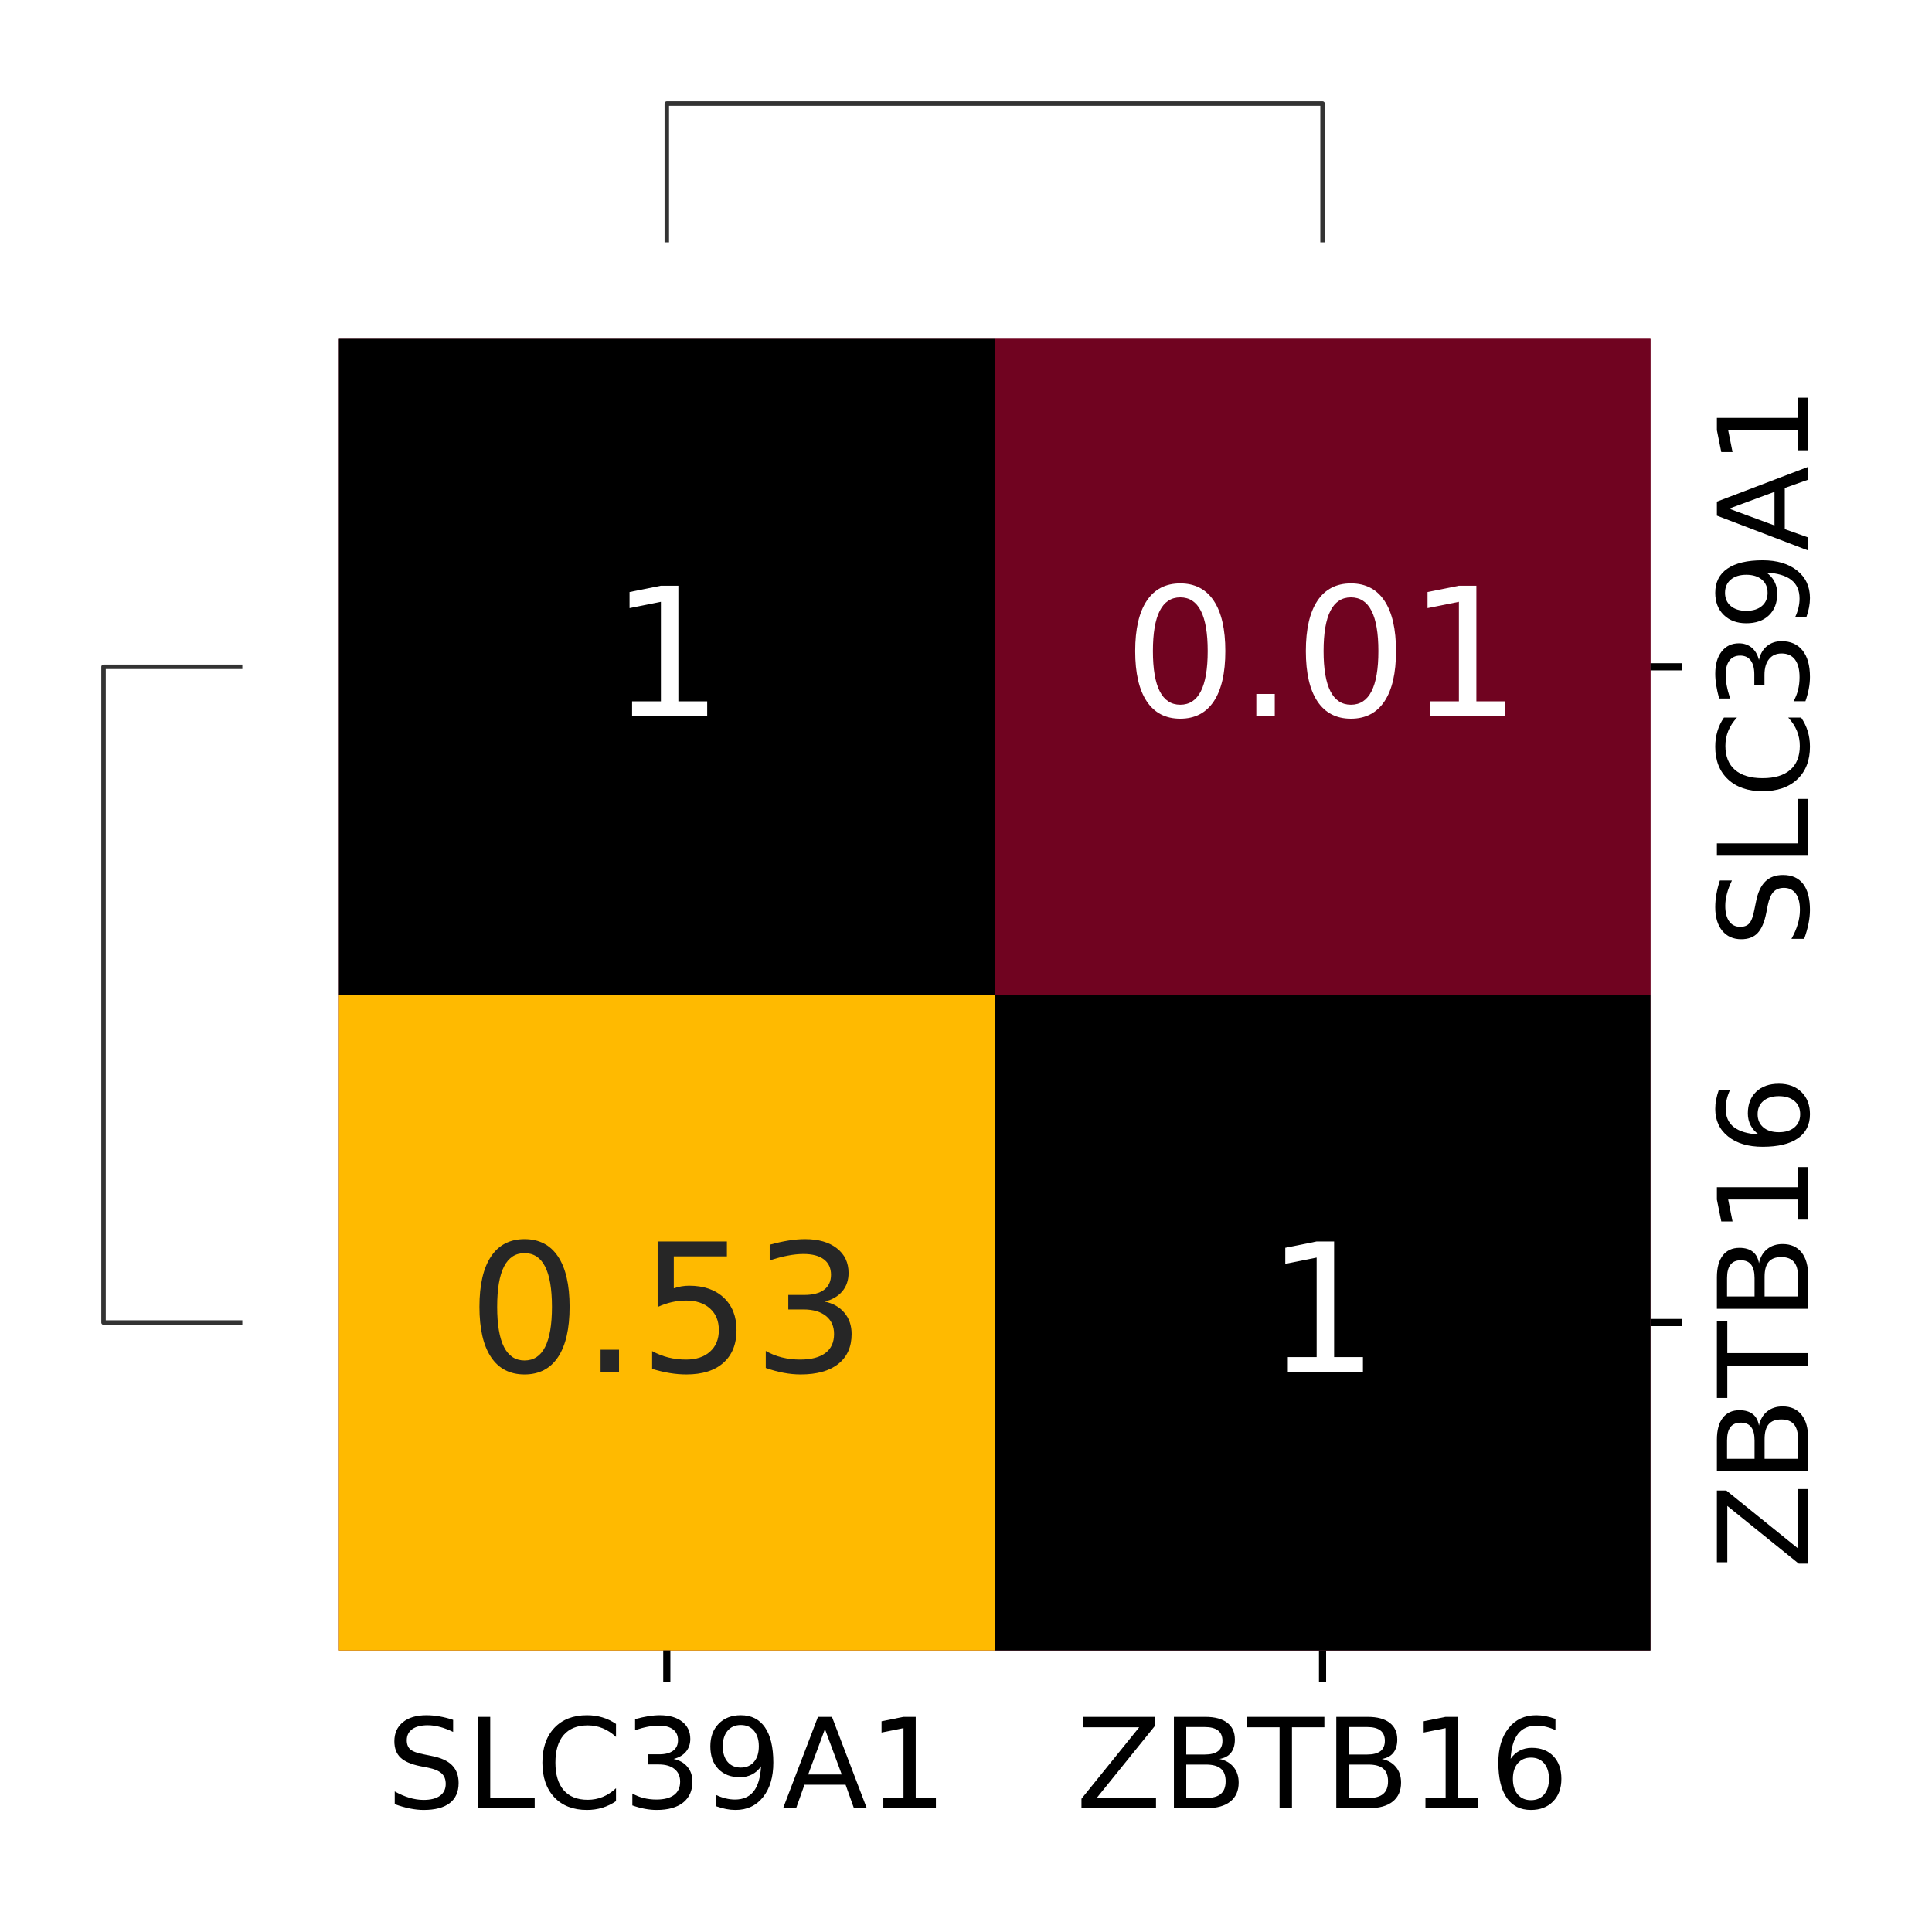
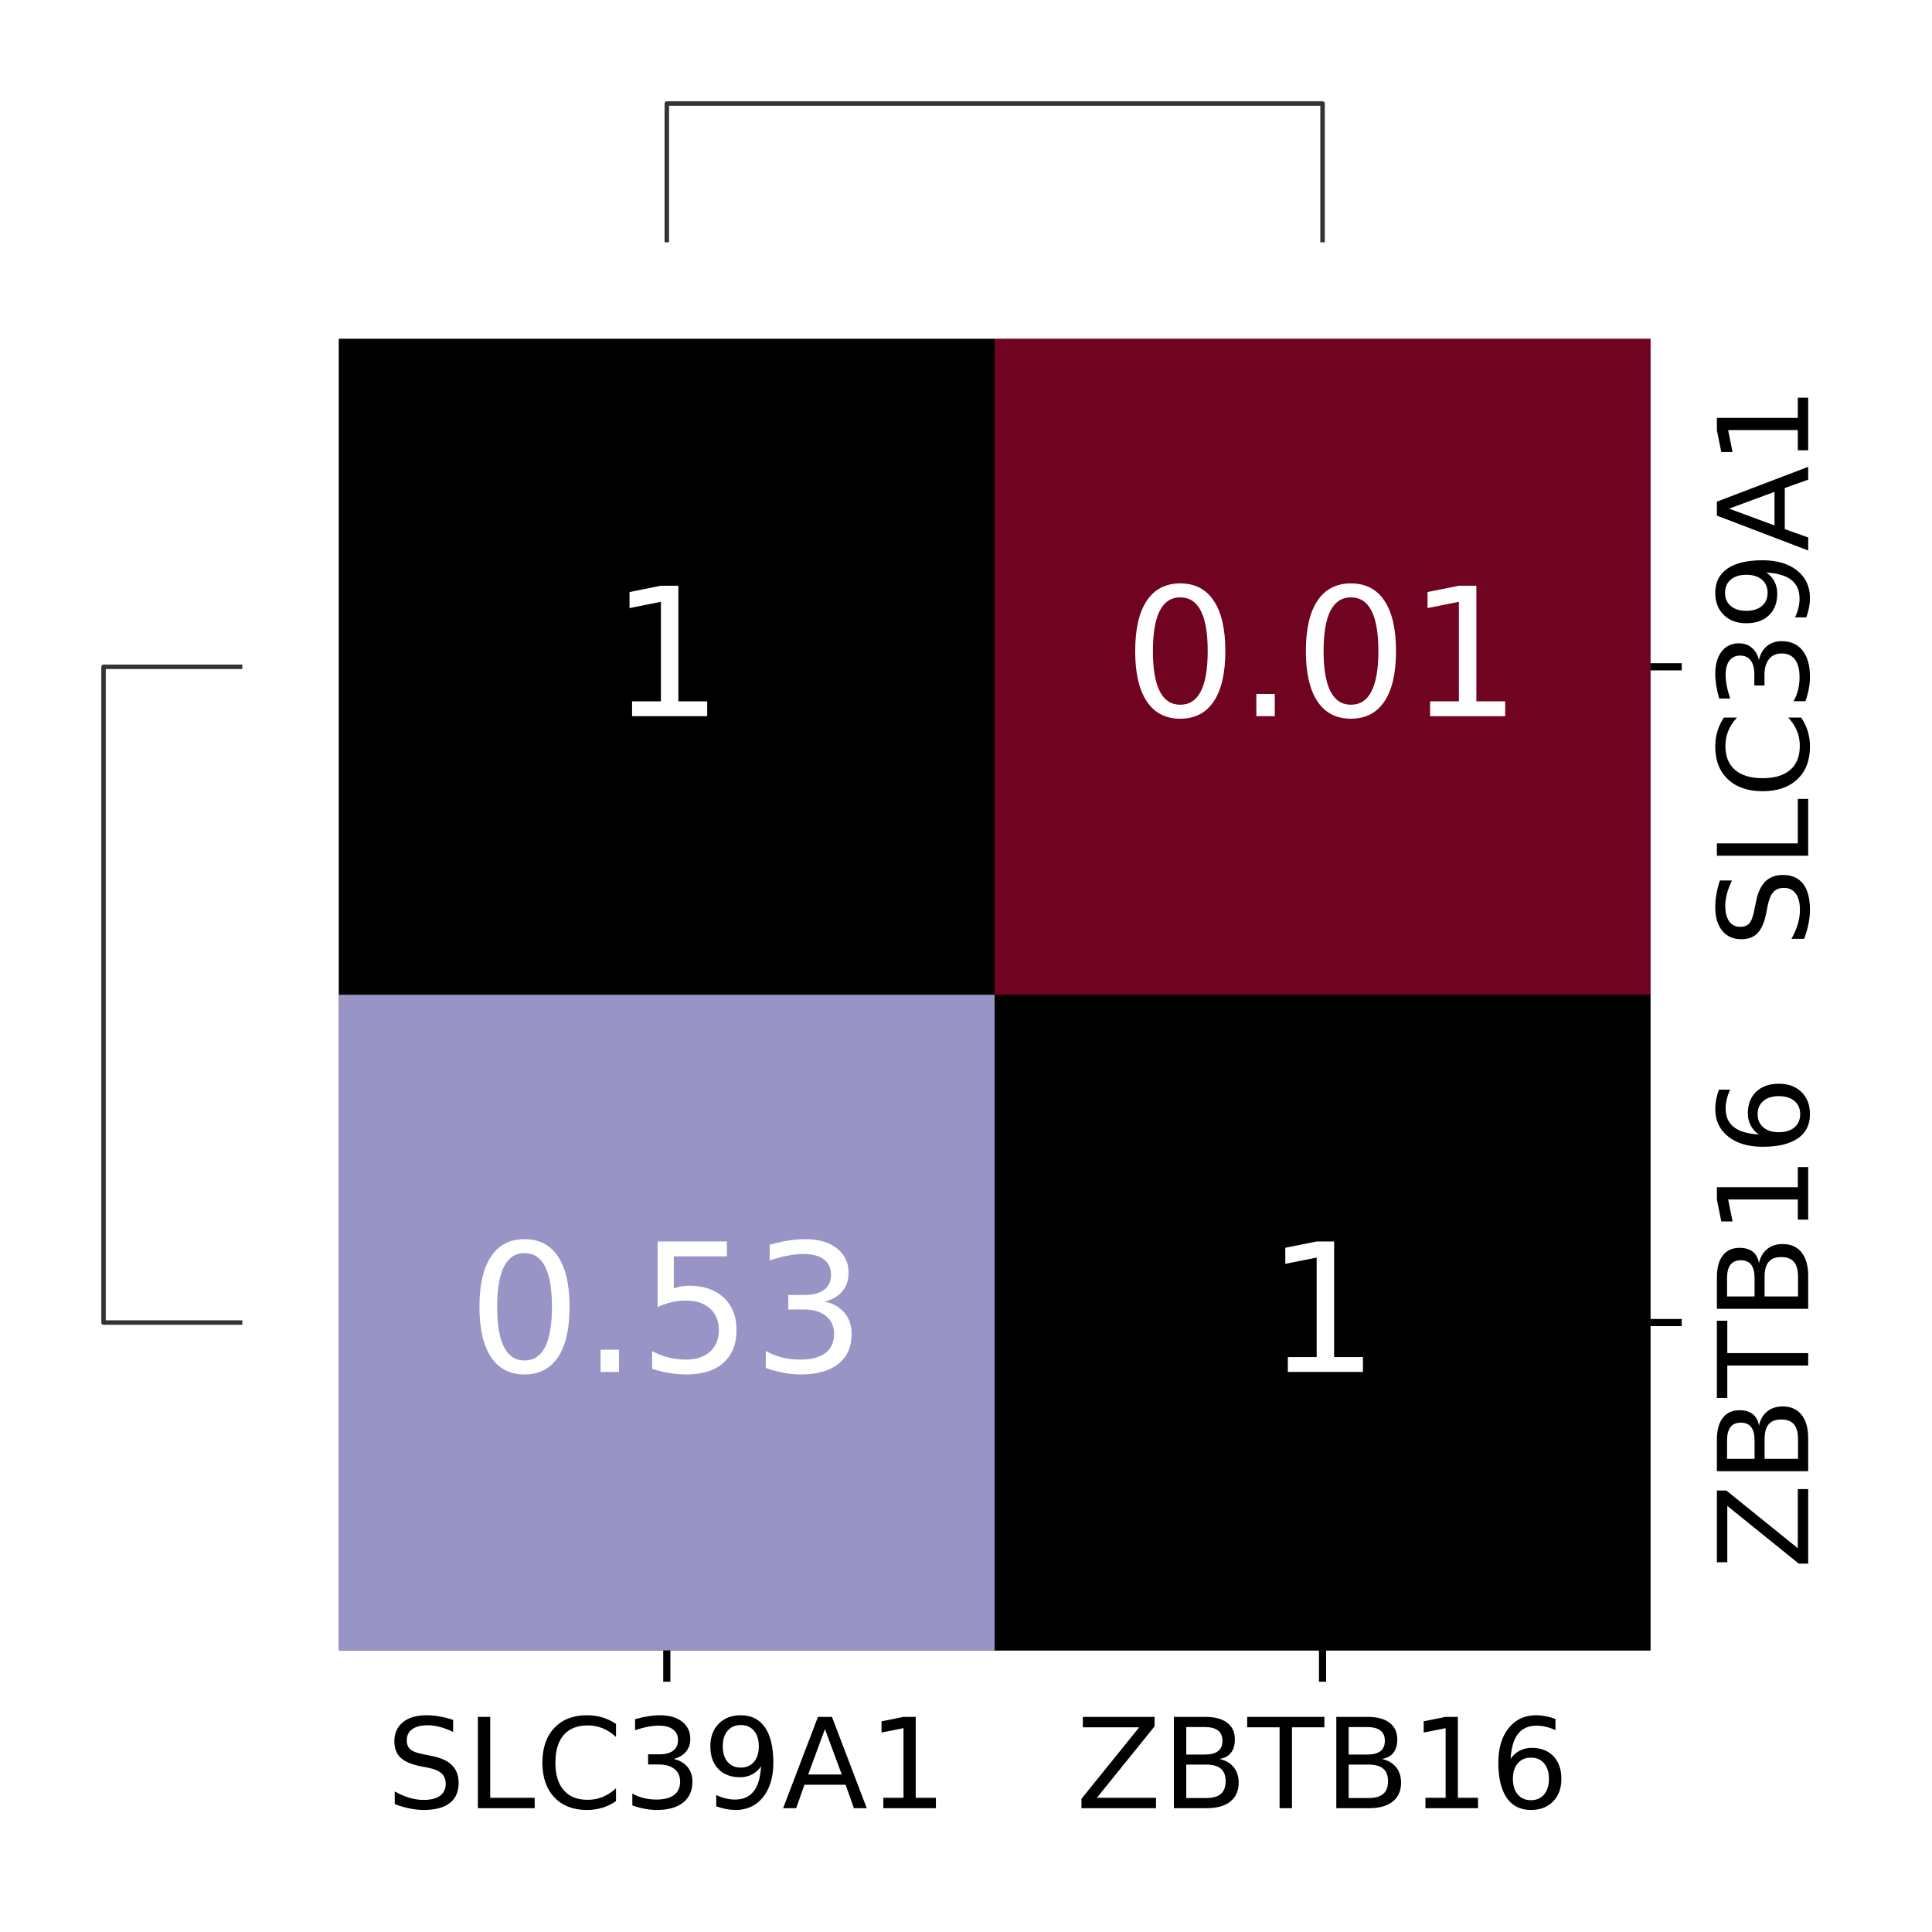
<svg xmlns="http://www.w3.org/2000/svg" xmlns:xlink="http://www.w3.org/1999/xlink" width="216pt" height="216pt" viewBox="0 0 216 216" version="1.1">
  <defs>
    <style type="text/css">*{stroke-linejoin: round; stroke-linecap: butt}</style>
  </defs>
  <g id="figure_1">
    <g id="patch_1">
      <path d="M 0 216  L 216 216  L 216 0  L 0 0  z " style="fill: #ffffff" />
    </g>
    <g id="axes_1">
      <g id="LineCollection_1">
-         <path d="M 27.092 74.549  L 11.576 74.549  L 11.576 147.863  L 27.092 147.863  " clip-path="url(#pd06605cdd3)" style="fill: none; stroke: #333333; stroke-width: 0.5" />
+         <path d="M 27.092 74.549  L 11.576 74.549  L 11.576 147.863  L 27.092 147.863  " clip-path="url(#pa053187b4c)" style="fill: none; stroke: #333333; stroke-width: 0.5" />
      </g>
    </g>
    <g id="axes_2">
      <g id="LineCollection_2">
-         <path d="M 74.549 27.092  L 74.549 11.576  L 147.863 11.576  L 147.863 27.092  " clip-path="url(#pf2a0c3a715)" style="fill: none; stroke: #333333; stroke-width: 0.5" />
+         <path d="M 74.549 27.092  L 74.549 11.576  L 147.863 11.576  L 147.863 27.092  " clip-path="url(#p1fcdf1f3b6)" style="fill: none; stroke: #333333; stroke-width: 0.5" />
      </g>
    </g>
    <g id="axes_3">
      <g id="patch_2">
        <path d="M 37.892 184.52  L 184.52 184.52  L 184.52 37.892  L 37.892 37.892  z " style="fill: #ffffff" />
      </g>
      <g id="QuadMesh_1">
-         <path d="M 37.892 37.892  L 111.206 37.892  L 111.206 111.206  L 37.892 111.206  L 37.892 37.892  " clip-path="url(#pd9d347a10c)" style="fill: #67001f" />
-         <path d="M 111.206 37.892  L 184.52 37.892  L 184.52 111.206  L 111.206 111.206  L 111.206 37.892  " clip-path="url(#pd9d347a10c)" style="fill: #700320" />
-         <path d="M 37.892 111.206  L 111.206 111.206  L 111.206 184.52  L 37.892 184.52  L 37.892 111.206  " clip-path="url(#pd9d347a10c)" style="fill: #700320" />
-         <path d="M 111.206 111.206  L 184.52 111.206  L 184.52 184.52  L 111.206 184.52  L 111.206 111.206  " clip-path="url(#pd9d347a10c)" style="fill: #67001f" />
+         <path d="M 37.892 37.892  L 111.206 37.892  L 111.206 111.206  L 37.892 111.206  L 37.892 37.892  " clip-path="url(#pd9e8abc864)" style="fill: #67001f" />
+         <path d="M 111.206 37.892  L 184.52 37.892  L 184.52 111.206  L 111.206 111.206  L 111.206 37.892  " clip-path="url(#pd9e8abc864)" style="fill: #700320" />
+         <path d="M 37.892 111.206  L 111.206 111.206  L 111.206 184.52  L 37.892 184.52  L 37.892 111.206  " clip-path="url(#pd9e8abc864)" style="fill: #700320" />
+         <path d="M 111.206 111.206  L 184.52 111.206  L 184.52 184.52  L 111.206 184.52  L 111.206 111.206  " clip-path="url(#pd9e8abc864)" style="fill: #67001f" />
      </g>
      <g id="QuadMesh_2">
-         <path d="M 37.892 37.892  L 111.206 37.892  L 111.206 111.206  L 37.892 111.206  L 37.892 37.892  " clip-path="url(#pd9d347a10c)" style="fill: none" />
-         <path d="M 111.206 37.892  L 184.52 37.892  L 184.52 111.206  L 111.206 111.206  L 111.206 37.892  " clip-path="url(#pd9d347a10c)" style="fill: #700320" />
-         <path d="M 37.892 111.206  L 111.206 111.206  L 111.206 184.52  L 37.892 184.52  L 37.892 111.206  " clip-path="url(#pd9d347a10c)" style="fill: none" />
-         <path d="M 111.206 111.206  L 184.52 111.206  L 184.52 184.52  L 111.206 184.52  L 111.206 111.206  " clip-path="url(#pd9d347a10c)" style="fill: none" />
+         <path d="M 37.892 37.892  L 111.206 37.892  L 111.206 111.206  L 37.892 111.206  L 37.892 37.892  " clip-path="url(#pd9e8abc864)" style="fill: none" />
+         <path d="M 111.206 37.892  L 184.52 37.892  L 184.52 111.206  L 111.206 111.206  L 111.206 37.892  " clip-path="url(#pd9e8abc864)" style="fill: #700320" />
+         <path d="M 37.892 111.206  L 111.206 111.206  L 111.206 184.52  L 37.892 184.52  L 37.892 111.206  " clip-path="url(#pd9e8abc864)" style="fill: none" />
+         <path d="M 111.206 111.206  L 184.52 111.206  L 184.52 184.52  L 111.206 184.52  L 111.206 111.206  " clip-path="url(#pd9e8abc864)" style="fill: none" />
      </g>
      <g id="QuadMesh_3">
-         <path d="M 37.892 37.892  L 111.206 37.892  L 111.206 111.206  L 37.892 111.206  L 37.892 37.892  " clip-path="url(#pd9d347a10c)" style="fill: none" />
-         <path d="M 111.206 37.892  L 184.52 37.892  L 184.52 111.206  L 111.206 111.206  L 111.206 37.892  " clip-path="url(#pd9d347a10c)" style="fill: none" />
-         <path d="M 37.892 111.206  L 111.206 111.206  L 111.206 184.52  L 37.892 184.52  L 37.892 111.206  " clip-path="url(#pd9d347a10c)" style="fill: #ffba00" />
-         <path d="M 111.206 111.206  L 184.52 111.206  L 184.52 184.52  L 111.206 184.52  L 111.206 111.206  " clip-path="url(#pd9d347a10c)" style="fill: none" />
+         <path d="M 37.892 37.892  L 111.206 37.892  L 111.206 111.206  L 37.892 111.206  L 37.892 37.892  " clip-path="url(#pd9e8abc864)" style="fill: none" />
+         <path d="M 111.206 37.892  L 184.52 37.892  L 184.52 111.206  L 111.206 111.206  L 111.206 37.892  " clip-path="url(#pd9e8abc864)" style="fill: none" />
+         <path d="M 37.892 111.206  L 111.206 111.206  L 111.206 184.52  L 37.892 184.52  L 37.892 111.206  " clip-path="url(#pd9e8abc864)" style="fill: #9894c5" />
+         <path d="M 111.206 111.206  L 184.52 111.206  L 184.52 184.52  L 111.206 184.52  L 111.206 111.206  " clip-path="url(#pd9e8abc864)" style="fill: none" />
      </g>
      <g id="QuadMesh_4">
-         <path d="M 37.892 37.892  L 111.206 37.892  L 111.206 111.206  L 37.892 111.206  L 37.892 37.892  " clip-path="url(#pd9d347a10c)" />
-         <path d="M 111.206 37.892  L 184.52 37.892  L 184.52 111.206  L 111.206 111.206  L 111.206 37.892  " clip-path="url(#pd9d347a10c)" style="fill: none" />
-         <path d="M 37.892 111.206  L 111.206 111.206  L 111.206 184.52  L 37.892 184.52  L 37.892 111.206  " clip-path="url(#pd9d347a10c)" style="fill: none" />
-         <path d="M 111.206 111.206  L 184.52 111.206  L 184.52 184.52  L 111.206 184.52  L 111.206 111.206  " clip-path="url(#pd9d347a10c)" />
+         <path d="M 37.892 37.892  L 111.206 37.892  L 111.206 111.206  L 37.892 111.206  L 37.892 37.892  " clip-path="url(#pd9e8abc864)" />
+         <path d="M 111.206 37.892  L 184.52 37.892  L 184.52 111.206  L 111.206 111.206  L 111.206 37.892  " clip-path="url(#pd9e8abc864)" style="fill: none" />
+         <path d="M 37.892 111.206  L 111.206 111.206  L 111.206 184.52  L 37.892 184.52  L 37.892 111.206  " clip-path="url(#pd9e8abc864)" style="fill: none" />
+         <path d="M 111.206 111.206  L 184.52 111.206  L 184.52 184.52  L 111.206 184.52  L 111.206 111.206  " clip-path="url(#pd9e8abc864)" />
      </g>
      <g id="matplotlib.axis_1">
        <g id="xtick_1">
          <g id="line2d_1">
            <defs>
-               <path id="m8ed4008d8b" d="M 0 0  L 0 3.5  " style="stroke: #000000; stroke-width: 0.8" />
+               <path id="ma70c7a6fbf" d="M 0 0  L 0 3.5  " style="stroke: #000000; stroke-width: 0.8" />
            </defs>
            <g>
-               <use xlink:href="#m8ed4008d8b" x="74.549" y="184.52" style="stroke: #000000; stroke-width: 0.8" />
+               <use xlink:href="#ma70c7a6fbf" x="74.549" y="184.52" style="stroke: #000000; stroke-width: 0.8" />
            </g>
          </g>
          <g id="text_1">
            <g transform="translate(43.16712 202.1578) scale(0.14 -0.14)">
              <defs>
                <path id="DejaVuSans-53" d="M 3425 4513  L 3425 3897  Q 3066 4069 2747 4153  Q 2428 4238 2131 4238  Q 1616 4238 1336 4038  Q 1056 3838 1056 3469  Q 1056 3159 1242 3001  Q 1428 2844 1947 2747  L 2328 2669  Q 3034 2534 3370 2195  Q 3706 1856 3706 1288  Q 3706 609 3251 259  Q 2797 -91 1919 -91  Q 1588 -91 1214 -16  Q 841 59 441 206  L 441 856  Q 825 641 1194 531  Q 1563 422 1919 422  Q 2459 422 2753 634  Q 3047 847 3047 1241  Q 3047 1584 2836 1778  Q 2625 1972 2144 2069  L 1759 2144  Q 1053 2284 737 2584  Q 422 2884 422 3419  Q 422 4038 858 4394  Q 1294 4750 2059 4750  Q 2388 4750 2728 4690  Q 3069 4631 3425 4513  z " transform="scale(0.015625)" />
                <path id="DejaVuSans-4c" d="M 628 4666  L 1259 4666  L 1259 531  L 3531 531  L 3531 0  L 628 0  L 628 4666  z " transform="scale(0.015625)" />
                <path id="DejaVuSans-43" d="M 4122 4306  L 4122 3641  Q 3803 3938 3442 4084  Q 3081 4231 2675 4231  Q 1875 4231 1450 3742  Q 1025 3253 1025 2328  Q 1025 1406 1450 917  Q 1875 428 2675 428  Q 3081 428 3442 575  Q 3803 722 4122 1019  L 4122 359  Q 3791 134 3420 21  Q 3050 -91 2638 -91  Q 1578 -91 968 557  Q 359 1206 359 2328  Q 359 3453 968 4101  Q 1578 4750 2638 4750  Q 3056 4750 3426 4639  Q 3797 4528 4122 4306  z " transform="scale(0.015625)" />
                <path id="DejaVuSans-33" d="M 2597 2516  Q 3050 2419 3304 2112  Q 3559 1806 3559 1356  Q 3559 666 3084 287  Q 2609 -91 1734 -91  Q 1441 -91 1130 -33  Q 819 25 488 141  L 488 750  Q 750 597 1062 519  Q 1375 441 1716 441  Q 2309 441 2620 675  Q 2931 909 2931 1356  Q 2931 1769 2642 2001  Q 2353 2234 1838 2234  L 1294 2234  L 1294 2753  L 1863 2753  Q 2328 2753 2575 2939  Q 2822 3125 2822 3475  Q 2822 3834 2567 4026  Q 2313 4219 1838 4219  Q 1578 4219 1281 4162  Q 984 4106 628 3988  L 628 4550  Q 988 4650 1302 4700  Q 1616 4750 1894 4750  Q 2613 4750 3031 4423  Q 3450 4097 3450 3541  Q 3450 3153 3228 2886  Q 3006 2619 2597 2516  z " transform="scale(0.015625)" />
                <path id="DejaVuSans-39" d="M 703 97  L 703 672  Q 941 559 1184 500  Q 1428 441 1663 441  Q 2288 441 2617 861  Q 2947 1281 2994 2138  Q 2813 1869 2534 1725  Q 2256 1581 1919 1581  Q 1219 1581 811 2004  Q 403 2428 403 3163  Q 403 3881 828 4315  Q 1253 4750 1959 4750  Q 2769 4750 3195 4129  Q 3622 3509 3622 2328  Q 3622 1225 3098 567  Q 2575 -91 1691 -91  Q 1453 -91 1209 -44  Q 966 3 703 97  z M 1959 2075  Q 2384 2075 2632 2365  Q 2881 2656 2881 3163  Q 2881 3666 2632 3958  Q 2384 4250 1959 4250  Q 1534 4250 1286 3958  Q 1038 3666 1038 3163  Q 1038 2656 1286 2365  Q 1534 2075 1959 2075  z " transform="scale(0.015625)" />
                <path id="DejaVuSans-41" d="M 2188 4044  L 1331 1722  L 3047 1722  L 2188 4044  z M 1831 4666  L 2547 4666  L 4325 0  L 3669 0  L 3244 1197  L 1141 1197  L 716 0  L 50 0  L 1831 4666  z " transform="scale(0.015625)" />
                <path id="DejaVuSans-31" d="M 794 531  L 1825 531  L 1825 4091  L 703 3866  L 703 4441  L 1819 4666  L 2450 4666  L 2450 531  L 3481 531  L 3481 0  L 794 0  L 794 531  z " transform="scale(0.015625)" />
              </defs>
              <use xlink:href="#DejaVuSans-53" />
              <use xlink:href="#DejaVuSans-4c" x="63.477" />
              <use xlink:href="#DejaVuSans-43" x="119.189" />
              <use xlink:href="#DejaVuSans-33" x="189.014" />
              <use xlink:href="#DejaVuSans-39" x="252.637" />
              <use xlink:href="#DejaVuSans-41" x="316.26" />
              <use xlink:href="#DejaVuSans-31" x="384.668" />
            </g>
          </g>
        </g>
        <g id="xtick_2">
          <g id="line2d_2">
            <g>
-               <use xlink:href="#m8ed4008d8b" x="147.863" y="184.52" style="stroke: #000000; stroke-width: 0.8" />
+               <use xlink:href="#ma70c7a6fbf" x="147.863" y="184.52" style="stroke: #000000; stroke-width: 0.8" />
            </g>
          </g>
          <g id="text_2">
            <g transform="translate(120.2797 202.1578) scale(0.14 -0.14)">
              <defs>
                <path id="DejaVuSans-5a" d="M 359 4666  L 4025 4666  L 4025 4184  L 1075 531  L 4097 531  L 4097 0  L 288 0  L 288 481  L 3238 4134  L 359 4134  L 359 4666  z " transform="scale(0.015625)" />
                <path id="DejaVuSans-42" d="M 1259 2228  L 1259 519  L 2272 519  Q 2781 519 3026 730  Q 3272 941 3272 1375  Q 3272 1813 3026 2020  Q 2781 2228 2272 2228  L 1259 2228  z M 1259 4147  L 1259 2741  L 2194 2741  Q 2656 2741 2882 2914  Q 3109 3088 3109 3444  Q 3109 3797 2882 3972  Q 2656 4147 2194 4147  L 1259 4147  z M 628 4666  L 2241 4666  Q 2963 4666 3353 4366  Q 3744 4066 3744 3513  Q 3744 3084 3544 2831  Q 3344 2578 2956 2516  Q 3422 2416 3680 2098  Q 3938 1781 3938 1306  Q 3938 681 3513 340  Q 3088 0 2303 0  L 628 0  L 628 4666  z " transform="scale(0.015625)" />
                <path id="DejaVuSans-54" d="M -19 4666  L 3928 4666  L 3928 4134  L 2272 4134  L 2272 0  L 1638 0  L 1638 4134  L -19 4134  L -19 4666  z " transform="scale(0.015625)" />
                <path id="DejaVuSans-36" d="M 2113 2584  Q 1688 2584 1439 2293  Q 1191 2003 1191 1497  Q 1191 994 1439 701  Q 1688 409 2113 409  Q 2538 409 2786 701  Q 3034 994 3034 1497  Q 3034 2003 2786 2293  Q 2538 2584 2113 2584  z M 3366 4563  L 3366 3988  Q 3128 4100 2886 4159  Q 2644 4219 2406 4219  Q 1781 4219 1451 3797  Q 1122 3375 1075 2522  Q 1259 2794 1537 2939  Q 1816 3084 2150 3084  Q 2853 3084 3261 2657  Q 3669 2231 3669 1497  Q 3669 778 3244 343  Q 2819 -91 2113 -91  Q 1303 -91 875 529  Q 447 1150 447 2328  Q 447 3434 972 4092  Q 1497 4750 2381 4750  Q 2619 4750 2861 4703  Q 3103 4656 3366 4563  z " transform="scale(0.015625)" />
              </defs>
              <use xlink:href="#DejaVuSans-5a" />
              <use xlink:href="#DejaVuSans-42" x="68.506" />
              <use xlink:href="#DejaVuSans-54" x="137.109" />
              <use xlink:href="#DejaVuSans-42" x="198.193" />
              <use xlink:href="#DejaVuSans-31" x="266.797" />
              <use xlink:href="#DejaVuSans-36" x="330.42" />
            </g>
          </g>
        </g>
      </g>
      <g id="matplotlib.axis_2">
        <g id="ytick_1">
          <g id="line2d_3">
            <defs>
-               <path id="m8bb3243fe2" d="M 0 0  L 3.5 0  " style="stroke: #000000; stroke-width: 0.8" />
+               <path id="m3e51ca002f" d="M 0 0  L 3.5 0  " style="stroke: #000000; stroke-width: 0.8" />
            </defs>
            <g>
-               <use xlink:href="#m8bb3243fe2" x="184.52" y="74.549" style="stroke: #000000; stroke-width: 0.8" />
+               <use xlink:href="#m3e51ca002f" x="184.52" y="74.549" style="stroke: #000000; stroke-width: 0.8" />
            </g>
          </g>
          <g id="text_3">
            <g transform="translate(202.1578 105.9309) rotate(-90) scale(0.14 -0.14)">
              <use xlink:href="#DejaVuSans-53" />
              <use xlink:href="#DejaVuSans-4c" x="63.477" />
              <use xlink:href="#DejaVuSans-43" x="119.189" />
              <use xlink:href="#DejaVuSans-33" x="189.014" />
              <use xlink:href="#DejaVuSans-39" x="252.637" />
              <use xlink:href="#DejaVuSans-41" x="316.26" />
              <use xlink:href="#DejaVuSans-31" x="384.668" />
            </g>
          </g>
        </g>
        <g id="ytick_2">
          <g id="line2d_4">
            <g>
-               <use xlink:href="#m8bb3243fe2" x="184.52" y="147.863" style="stroke: #000000; stroke-width: 0.8" />
+               <use xlink:href="#m3e51ca002f" x="184.52" y="147.863" style="stroke: #000000; stroke-width: 0.8" />
            </g>
          </g>
          <g id="text_4">
            <g transform="translate(202.1578 175.4463) rotate(-90) scale(0.14 -0.14)">
              <use xlink:href="#DejaVuSans-5a" />
              <use xlink:href="#DejaVuSans-42" x="68.506" />
              <use xlink:href="#DejaVuSans-54" x="137.109" />
              <use xlink:href="#DejaVuSans-42" x="198.193" />
              <use xlink:href="#DejaVuSans-31" x="266.797" />
              <use xlink:href="#DejaVuSans-36" x="330.42" />
            </g>
          </g>
        </g>
      </g>
      <g id="text_5">
        <g style="fill: #ffffff" transform="translate(125.5974 80.06775) scale(0.2 -0.2)">
          <defs>
            <path id="DejaVuSans-30" d="M 2034 4250  Q 1547 4250 1301 3770  Q 1056 3291 1056 2328  Q 1056 1369 1301 889  Q 1547 409 2034 409  Q 2525 409 2770 889  Q 3016 1369 3016 2328  Q 3016 3291 2770 3770  Q 2525 4250 2034 4250  z M 2034 4750  Q 2819 4750 3233 4129  Q 3647 3509 3647 2328  Q 3647 1150 3233 529  Q 2819 -91 2034 -91  Q 1250 -91 836 529  Q 422 1150 422 2328  Q 422 3509 836 4129  Q 1250 4750 2034 4750  z " transform="scale(0.015625)" />
            <path id="DejaVuSans-2e" d="M 684 794  L 1344 794  L 1344 0  L 684 0  L 684 794  z " transform="scale(0.015625)" />
          </defs>
          <use xlink:href="#DejaVuSans-30" />
          <use xlink:href="#DejaVuSans-2e" x="63.623" />
          <use xlink:href="#DejaVuSans-30" x="95.41" />
          <use xlink:href="#DejaVuSans-31" x="159.033" />
        </g>
      </g>
      <g id="text_6">
-         <g style="fill: #262626" transform="translate(52.28337 153.3818) scale(0.2 -0.2)">
+         <g style="fill: #ffffff" transform="translate(52.28337 153.3818) scale(0.2 -0.2)">
          <defs>
            <path id="DejaVuSans-35" d="M 691 4666  L 3169 4666  L 3169 4134  L 1269 4134  L 1269 2991  Q 1406 3038 1543 3061  Q 1681 3084 1819 3084  Q 2600 3084 3056 2656  Q 3513 2228 3513 1497  Q 3513 744 3044 326  Q 2575 -91 1722 -91  Q 1428 -91 1123 -41  Q 819 9 494 109  L 494 744  Q 775 591 1075 516  Q 1375 441 1709 441  Q 2250 441 2565 725  Q 2881 1009 2881 1497  Q 2881 1984 2565 2268  Q 2250 2553 1709 2553  Q 1456 2553 1204 2497  Q 953 2441 691 2322  L 691 4666  z " transform="scale(0.015625)" />
          </defs>
          <use xlink:href="#DejaVuSans-30" />
          <use xlink:href="#DejaVuSans-2e" x="63.623" />
          <use xlink:href="#DejaVuSans-35" x="95.41" />
          <use xlink:href="#DejaVuSans-33" x="159.033" />
        </g>
      </g>
      <g id="text_7">
        <g style="fill: #ffffff" transform="translate(68.1865 80.06775) scale(0.2 -0.2)">
          <use xlink:href="#DejaVuSans-31" />
        </g>
      </g>
      <g id="text_8">
        <g style="fill: #ffffff" transform="translate(141.5005 153.3818) scale(0.2 -0.2)">
          <use xlink:href="#DejaVuSans-31" />
        </g>
      </g>
    </g>
  </g>
  <defs>
-     <clipPath id="pd06605cdd3">
+     <clipPath id="pa053187b4c">
      <rect x="10.8" y="37.892" width="16.292" height="146.628" />
    </clipPath>
-     <clipPath id="pf2a0c3a715">
+     <clipPath id="p1fcdf1f3b6">
      <rect x="37.892" y="10.8" width="146.628" height="16.292" />
    </clipPath>
-     <clipPath id="pd9d347a10c">
+     <clipPath id="pd9e8abc864">
      <rect x="37.892" y="37.892" width="146.628" height="146.628" />
    </clipPath>
  </defs>
</svg>
